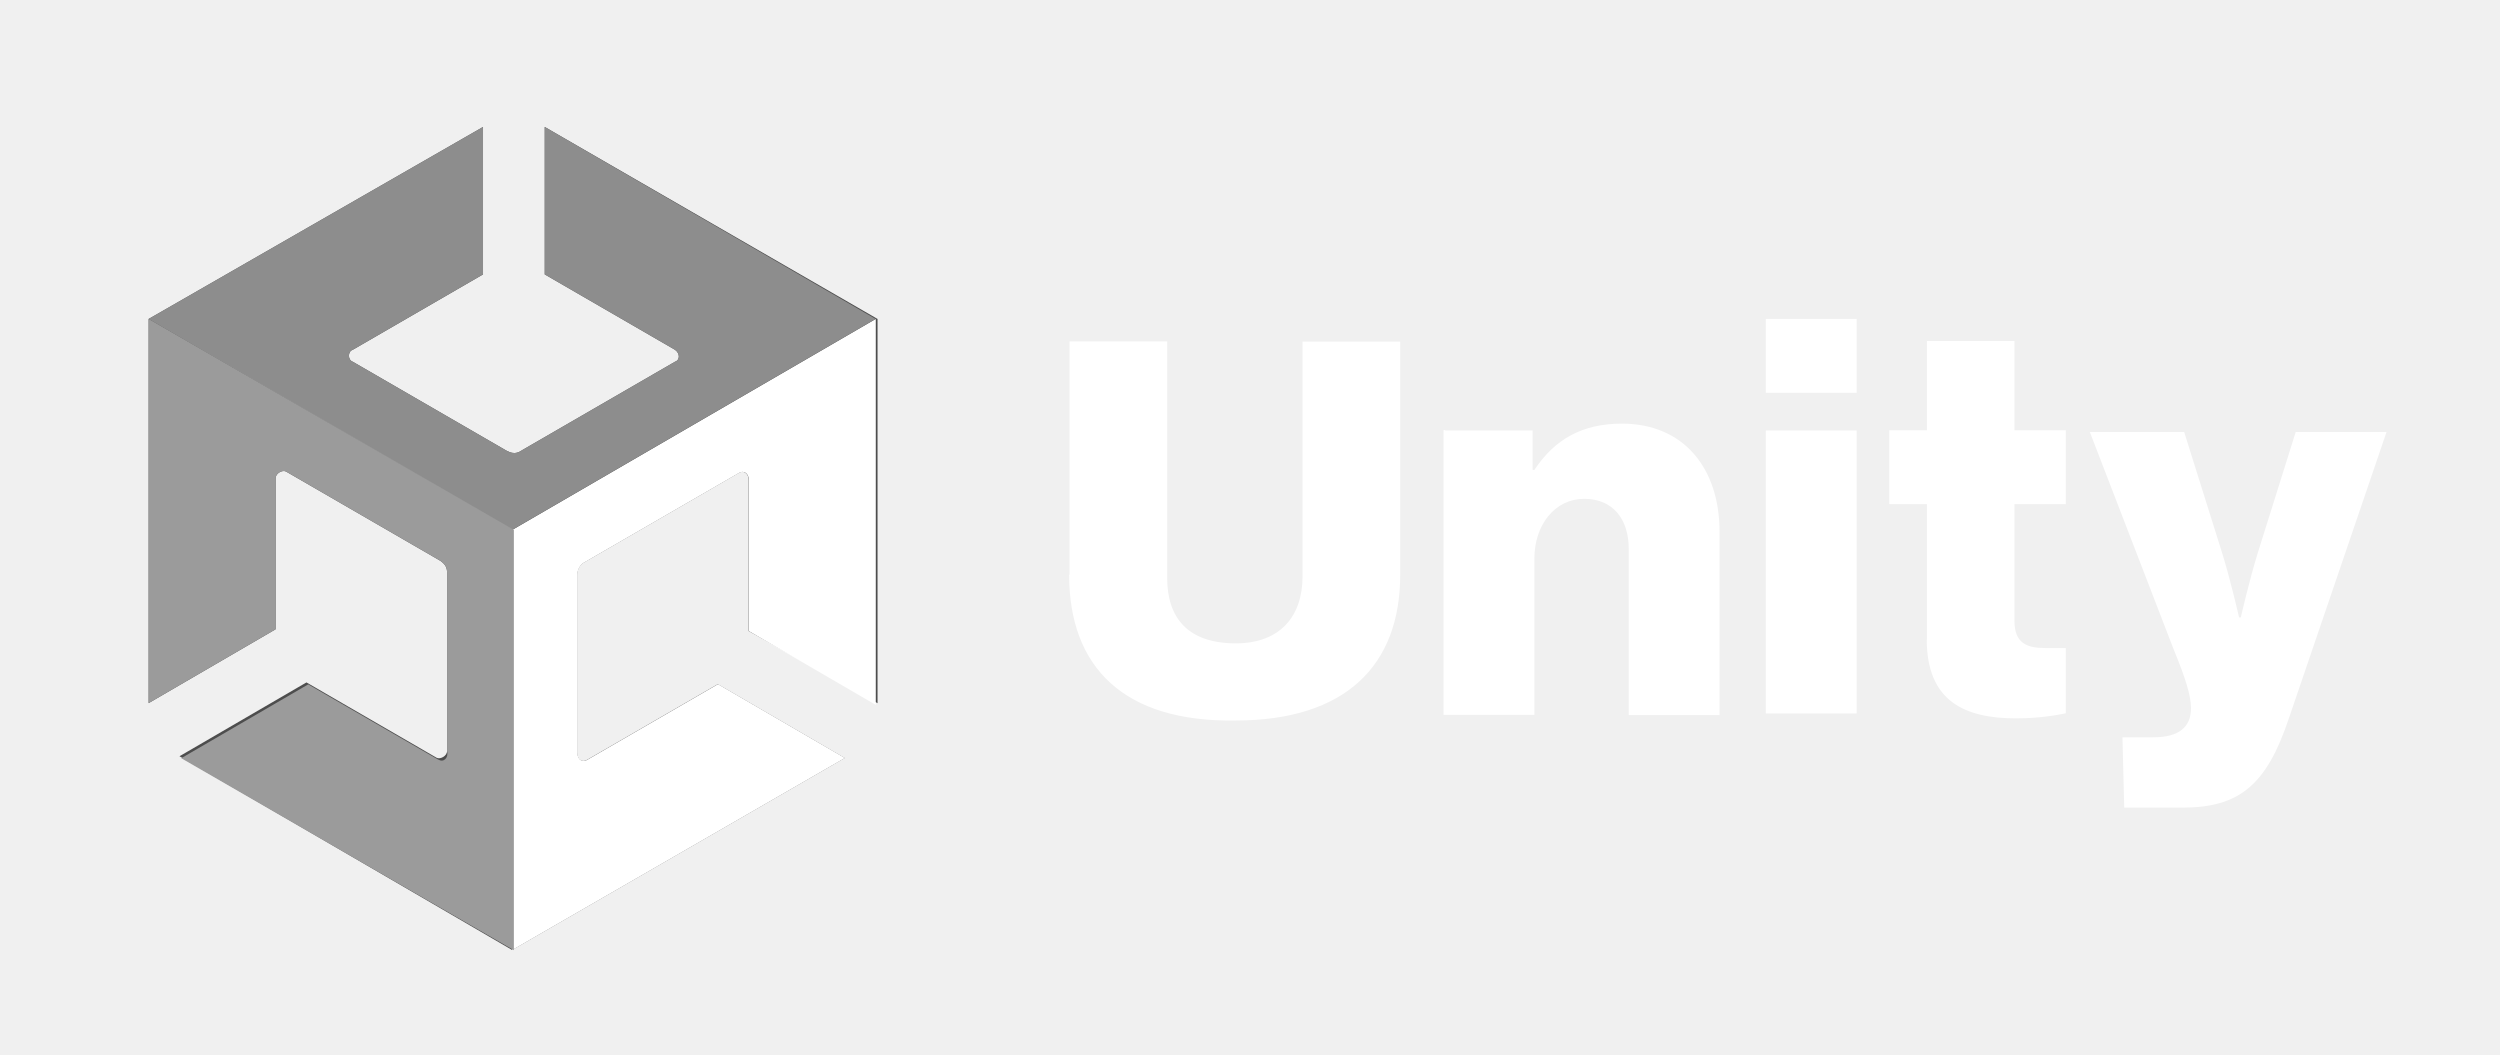
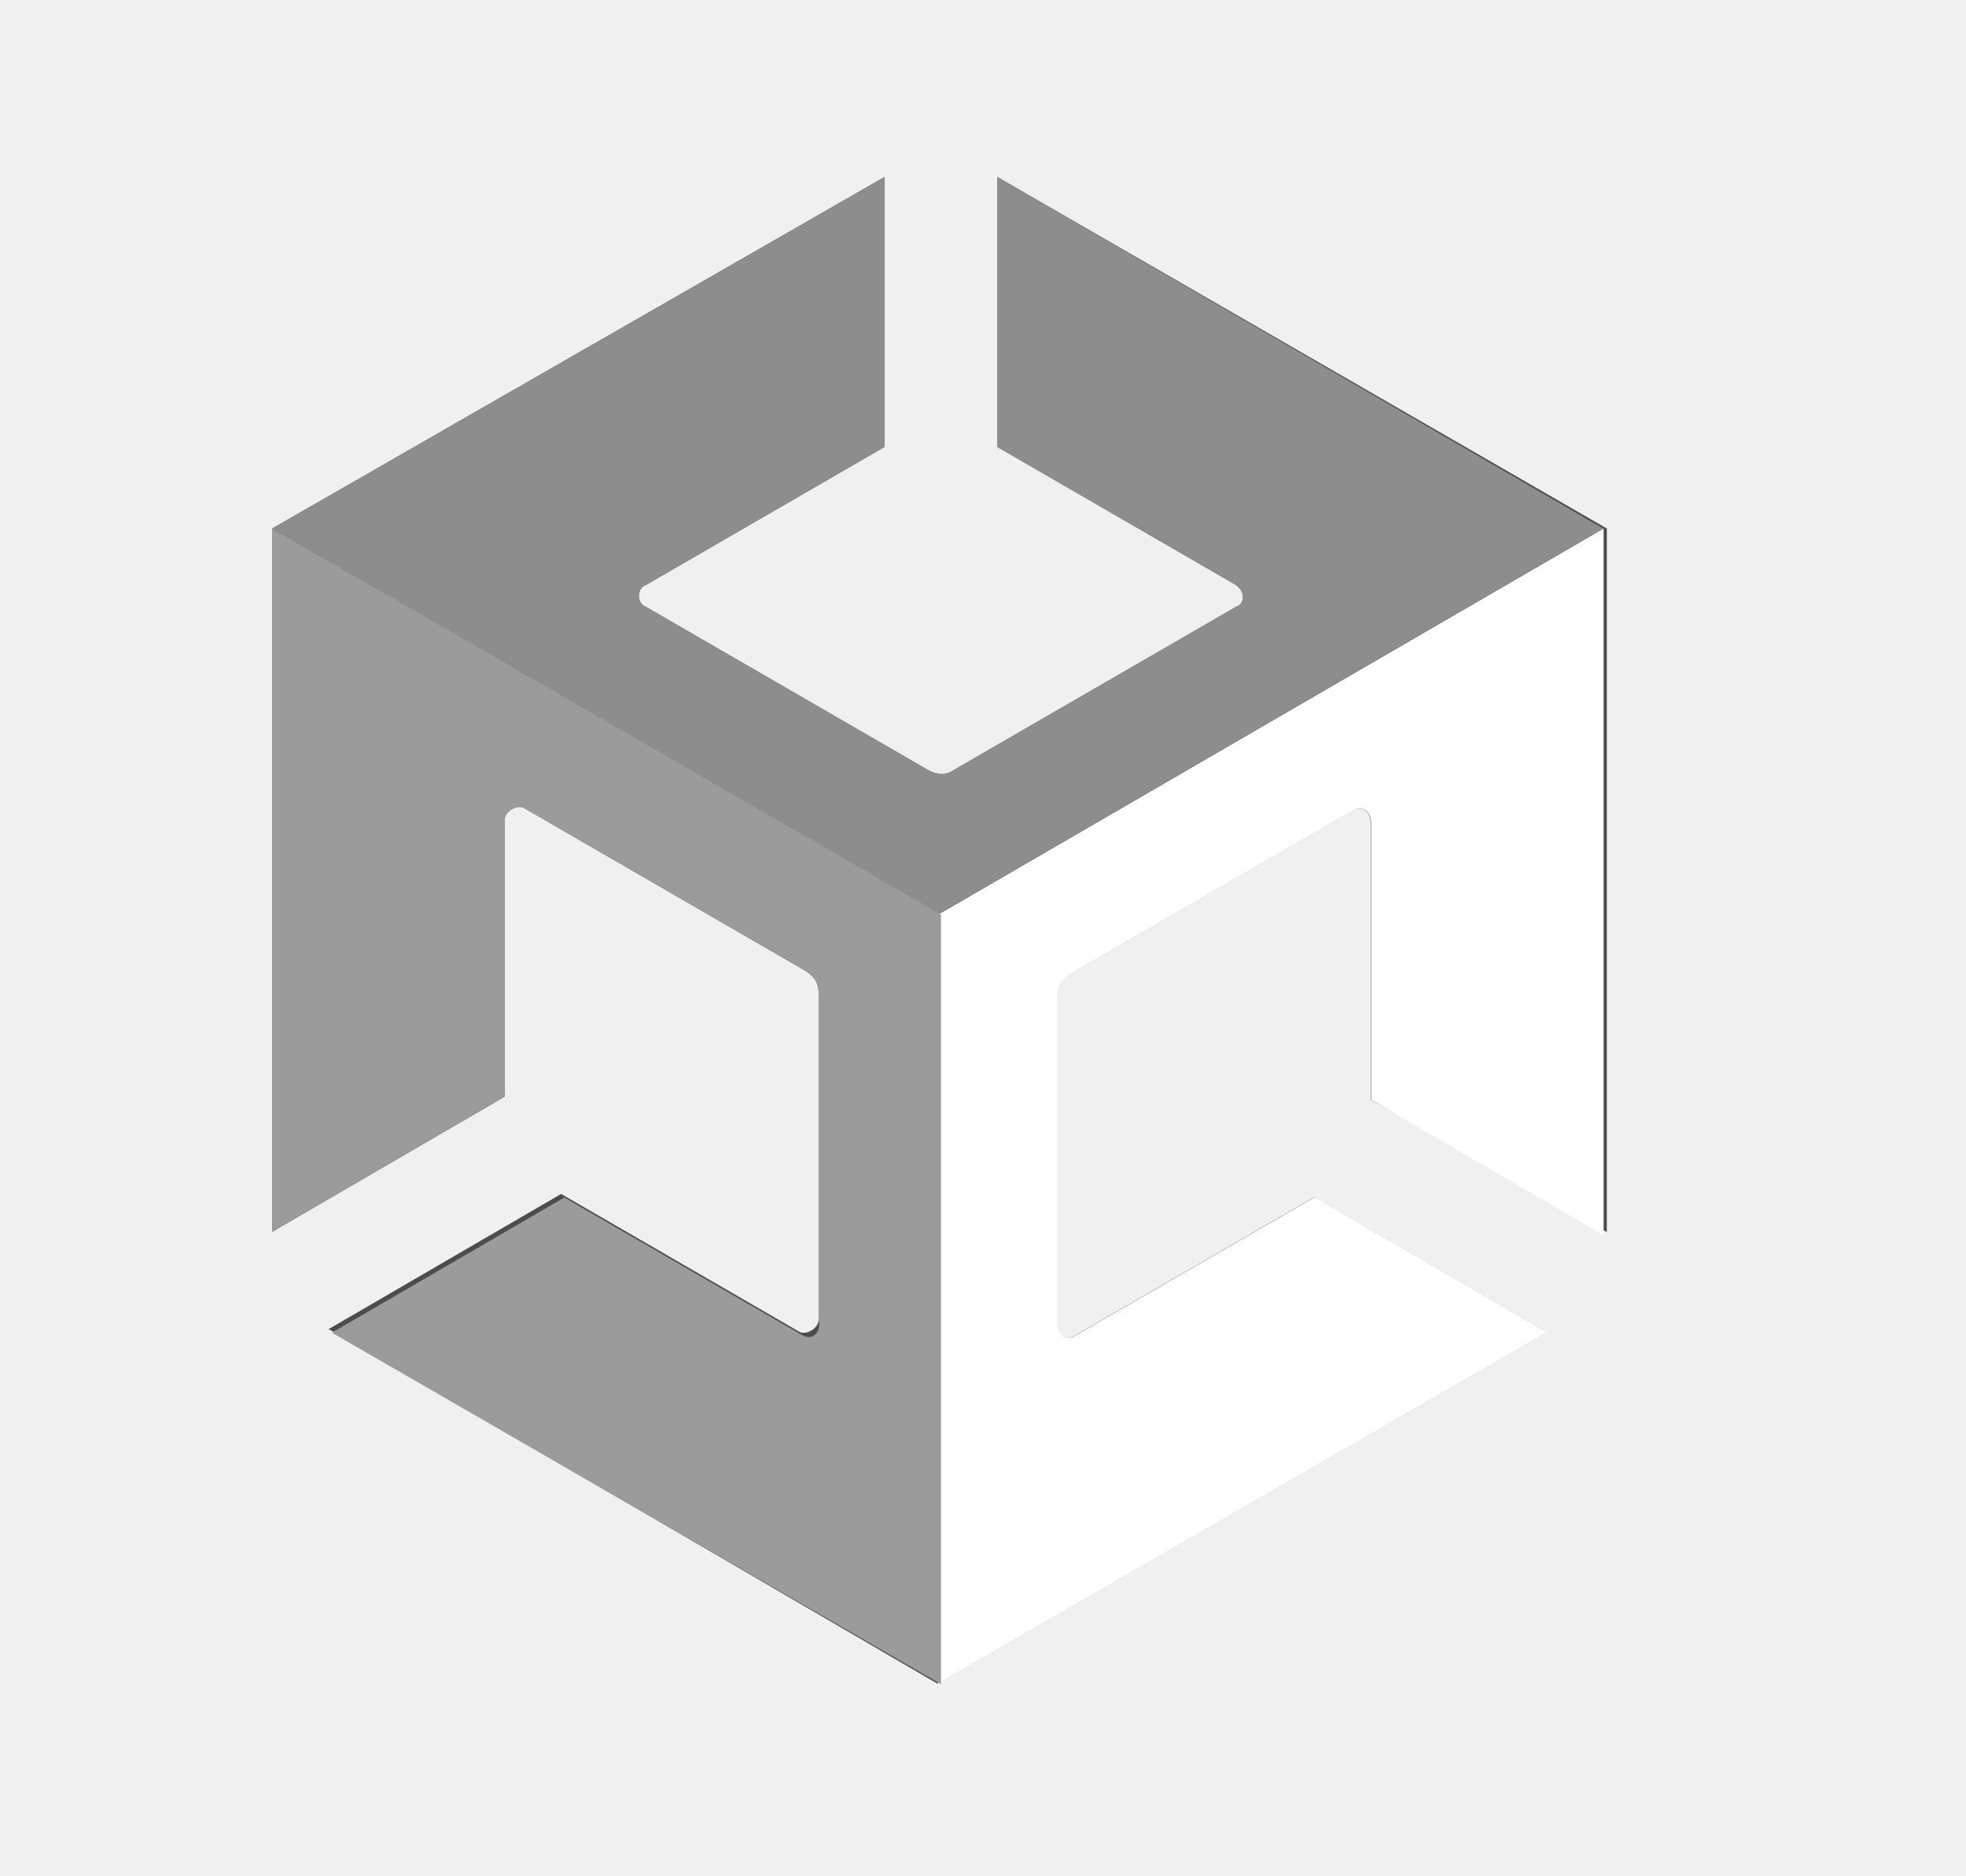
- <svg xmlns="http://www.w3.org/2000/svg" width="100%" height="100%" viewBox="0 0 128 54" version="1.1" xml:space="preserve" style="fill-rule:evenodd;clip-rule:evenodd;stroke-linejoin:round;stroke-miterlimit:2;">
-   <path d="M54.76,29.42l0,-11.94l5,0l0,12.12c0,2.02 1.05,3.34 3.51,3.34c2.28,0 3.42,-1.4 3.42,-3.42l0,-12.03l5,0l0,11.94c0,4.65 -2.81,7.46 -8.43,7.46c-5.71,0.09 -8.52,-2.72 -8.52,-7.46l0.02,-0.01Zm19.23,-7.38l4.48,0l0,2.02l0.09,0c1.05,-1.58 2.46,-2.37 4.48,-2.37c3.16,0 5,2.28 5,5.53l0,9.39l-4.65,0l0,-8.52c0,-1.49 -0.79,-2.55 -2.28,-2.55c-1.49,0 -2.55,1.32 -2.55,3.07l0,7.99l-4.65,0l0,-14.58l0.09,0l-0.01,0.02Zm16.42,-5.71l4.65,0l0,3.78l-4.65,0l0,-3.78Zm0,5.71l4.65,0l0,14.49l-4.65,0l0,-14.49Zm8.25,10.71l0,-6.94l-1.93,0l0,-3.78l1.93,0l0,-4.57l4.48,0l0,4.57l2.63,0l0,3.78l-2.63,0l0,5.97c0,1.14 0.61,1.4 1.58,1.4l1.05,0l0,3.34c-0.44,0.09 -1.32,0.26 -2.55,0.26c-2.63,0 -4.57,-0.88 -4.57,-4.04l0.01,0.01Zm10.01,5l1.58,0c1.32,0 1.93,-0.53 1.93,-1.49c0,-0.61 -0.26,-1.49 -0.88,-2.99l-4.3,-11.15l4.83,0l1.93,6.15c0.44,1.4 0.88,3.34 0.88,3.34l0.09,0c0,0 0.44,-1.93 0.88,-3.34l1.93,-6.15l4.65,0l-5,14.66c-1.14,3.42 -2.55,4.57 -5.44,4.57l-2.99,0l-0.09,-3.6Z" style="fill:#fff;fill-rule:nonzero;" />
-   <path d="M44.93,36l0,-19.67l-17.04,-9.83l0,7.55l6.67,3.86c0.26,0.18 0.26,0.53 0,0.61l-7.9,4.57c-0.26,0.18 -0.53,0.09 -0.7,0l-7.9,-4.57c-0.26,-0.09 -0.26,-0.53 0,-0.61l6.67,-3.86l0,-7.55l-17.12,9.83l0,19.67l6.5,-3.78l0,-7.73c0,-0.26 0.35,-0.44 0.53,-0.35l7.9,4.57c0.26,0.18 0.35,0.35 0.35,0.61l0,9.13c0,0.26 -0.35,0.44 -0.53,0.35l-6.67,-3.86l-6.5,3.78l17.03,9.92l17.03,-9.83l-6.5,-3.78l-6.67,3.86c-0.26,0.18 -0.53,0 -0.53,-0.35l0,-9.13c0,-0.26 0.18,-0.53 0.35,-0.61l7.9,-4.57c0.26,-0.18 0.53,0 0.53,0.35l0,7.73l6.59,3.69l0.01,0Z" style="fill:#4d4d4d;fill-rule:nonzero;" />
-   <path d="M26.23,48.64l17.03,-9.83l-6.5,-3.78l-6.67,3.86c-0.26,0.18 -0.53,0 -0.53,-0.35l0,-9.13c0,-0.26 0.18,-0.53 0.35,-0.61l7.9,-4.57c0.26,-0.18 0.53,0 0.53,0.35l0,7.73l6.5,3.78l0,-19.76l-18.61,10.8l0,21.51Z" style="fill:#fff;fill-rule:nonzero;" />
-   <path d="M27.89,6.5l0,7.55l6.67,3.86c0.26,0.18 0.26,0.53 0,0.61l-7.9,4.57c-0.26,0.18 -0.53,0.09 -0.7,0l-7.9,-4.57c-0.26,-0.09 -0.26,-0.53 0,-0.61l6.67,-3.86l0,-7.55l-17.12,9.83l18.61,10.8l18.61,-10.8l-16.94,-9.83Z" style="fill:#8d8d8d;fill-rule:nonzero;" />
-   <path d="M22.45,38.9l-6.67,-3.86l-6.5,3.78l17.03,9.83l0,-21.52l-18.7,-10.8l0,19.67l6.5,-3.78l0,-7.73c0,-0.26 0.35,-0.44 0.53,-0.35l7.9,4.57c0.26,0.18 0.35,0.35 0.35,0.61l0,9.13c0.09,0.35 -0.18,0.61 -0.44,0.44l0,0.01Z" style="fill:#9b9b9b;fill-rule:nonzero;" />
+ <svg xmlns="http://www.w3.org/2000/svg" width="54.973" height="52.451" viewBox="0 0 54.973 52.451" version="1.1" xml:space="preserve" style="clip-rule:evenodd;fill-rule:evenodd;stroke-linejoin:round;stroke-miterlimit:2" id="svg5">
+   <defs id="defs5" />
+   <path d="m 44.93,34.451 v -19.67 L 27.89,4.951 v 7.55 l 6.67,3.86 c 0.26,0.18 0.26,0.53 0,0.61 l -7.9,4.57 c -0.26,0.18 -0.53,0.09 -0.7,0 l -7.9,-4.57 c -0.26,-0.09 -0.26,-0.53 0,-0.61 l 6.67,-3.86 V 4.951 L 7.61,14.781 v 19.67 l 6.5,-3.78 v -7.73 c 0,-0.26 0.35,-0.44 0.53,-0.35 l 7.9,4.57 c 0.26,0.18 0.35,0.35 0.35,0.61 v 9.13 c 0,0.26 -0.35,0.44 -0.53,0.35 l -6.67,-3.86 -6.5,3.78 17.03,9.92 17.03,-9.83 -6.5,-3.78 -6.67,3.86 c -0.26,0.18 -0.53,0 -0.53,-0.35 v -9.13 c 0,-0.26 0.18,-0.53 0.35,-0.61 l 7.9,-4.57 c 0.26,-0.18 0.53,0 0.53,0.35 v 7.73 l 6.59,3.69 z" style="fill:#4d4d4d;fill-rule:nonzero" id="path2" />
+   <path d="m 26.23,47.091 17.03,-9.83 -6.5,-3.78 -6.67,3.86 c -0.26,0.18 -0.53,0 -0.53,-0.35 v -9.13 c 0,-0.26 0.18,-0.53 0.35,-0.61 l 7.9,-4.57 c 0.26,-0.18 0.53,0 0.53,0.35 v 7.73 l 6.5,3.78 v -19.76 l -18.61,10.8 z" style="fill:#ffffff;fill-rule:nonzero" id="path3" />
+   <path d="m 27.89,4.951 v 7.55 l 6.67,3.86 c 0.26,0.18 0.26,0.53 0,0.61 l -7.9,4.57 c -0.26,0.18 -0.53,0.09 -0.7,0 l -7.9,-4.57 c -0.26,-0.09 -0.26,-0.53 0,-0.61 l 6.67,-3.86 V 4.951 l -17.12,9.83 18.61,10.8 18.61,-10.8 z" style="fill:#8d8d8d;fill-rule:nonzero" id="path4" />
+   <path d="m 22.45,37.351 -6.67,-3.86 -6.5,3.78 17.03,9.83 v -21.52 l -18.7,-10.8 v 19.67 l 6.5,-3.78 v -7.73 c 0,-0.26 0.35,-0.44 0.53,-0.35 l 7.9,4.57 c 0.26,0.18 0.35,0.35 0.35,0.61 v 9.13 c 0.09,0.35 -0.18,0.61 -0.44,0.44 z" style="fill:#9b9b9b;fill-rule:nonzero" id="path5" />
</svg>
